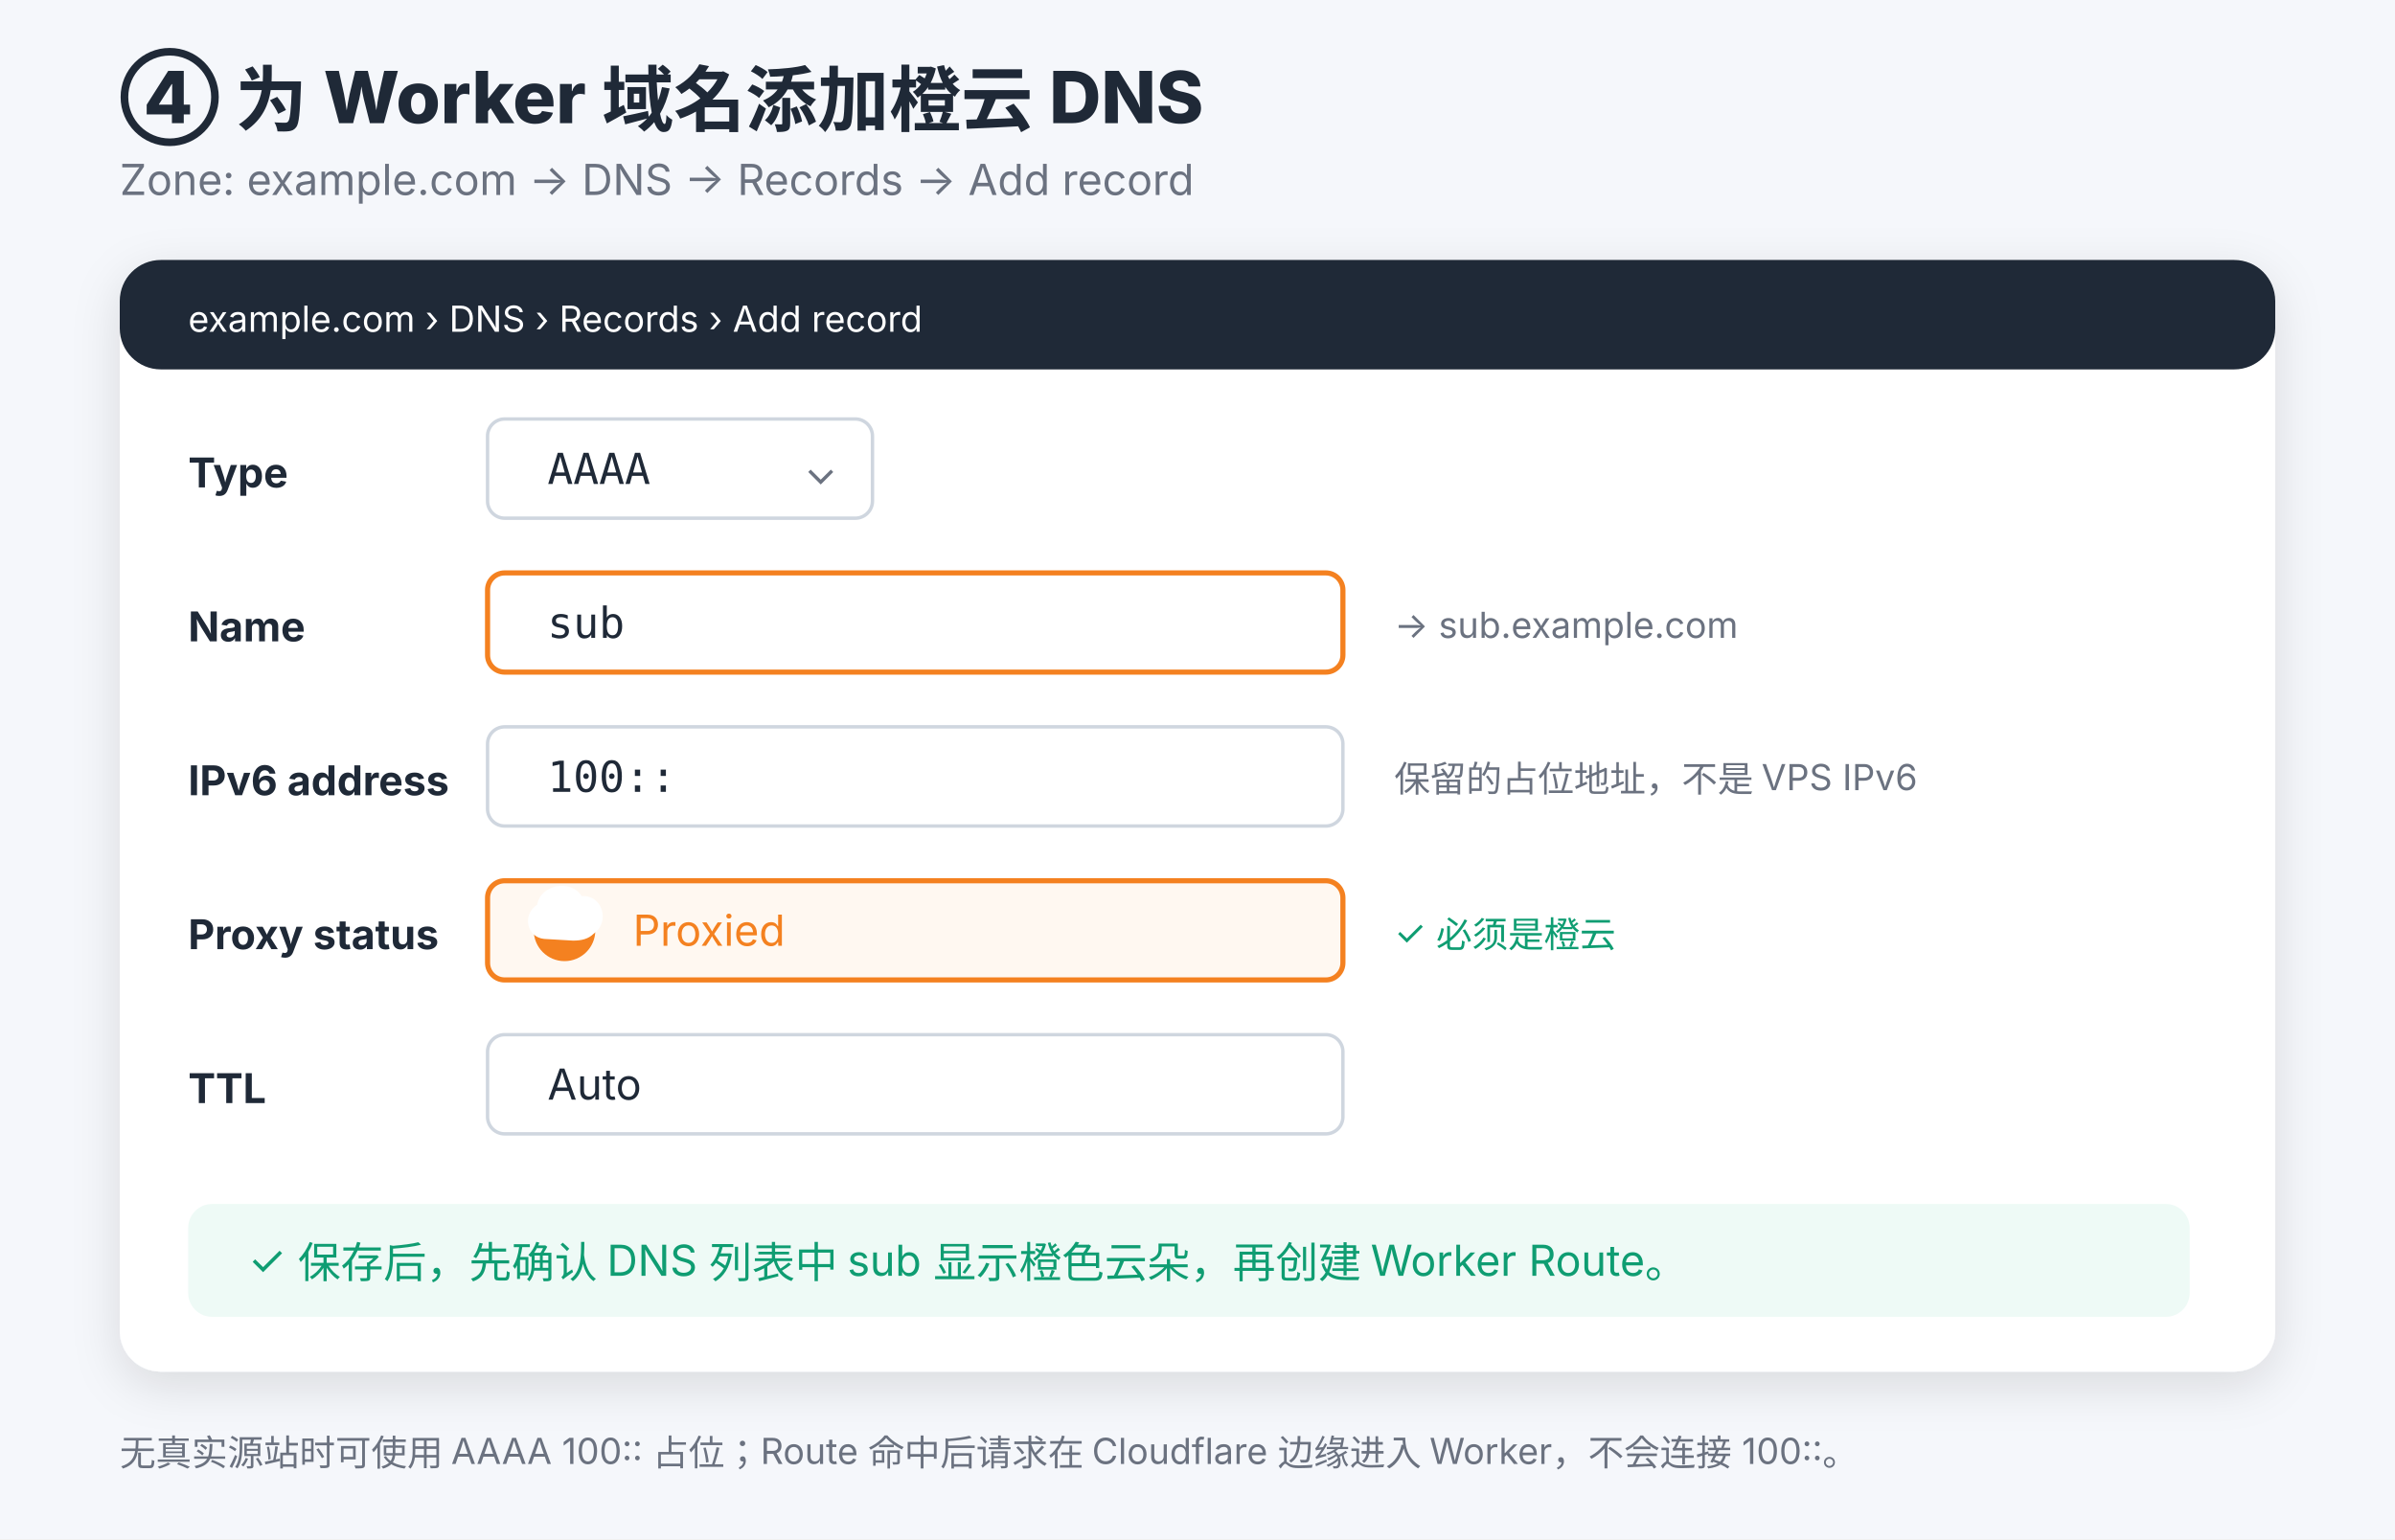
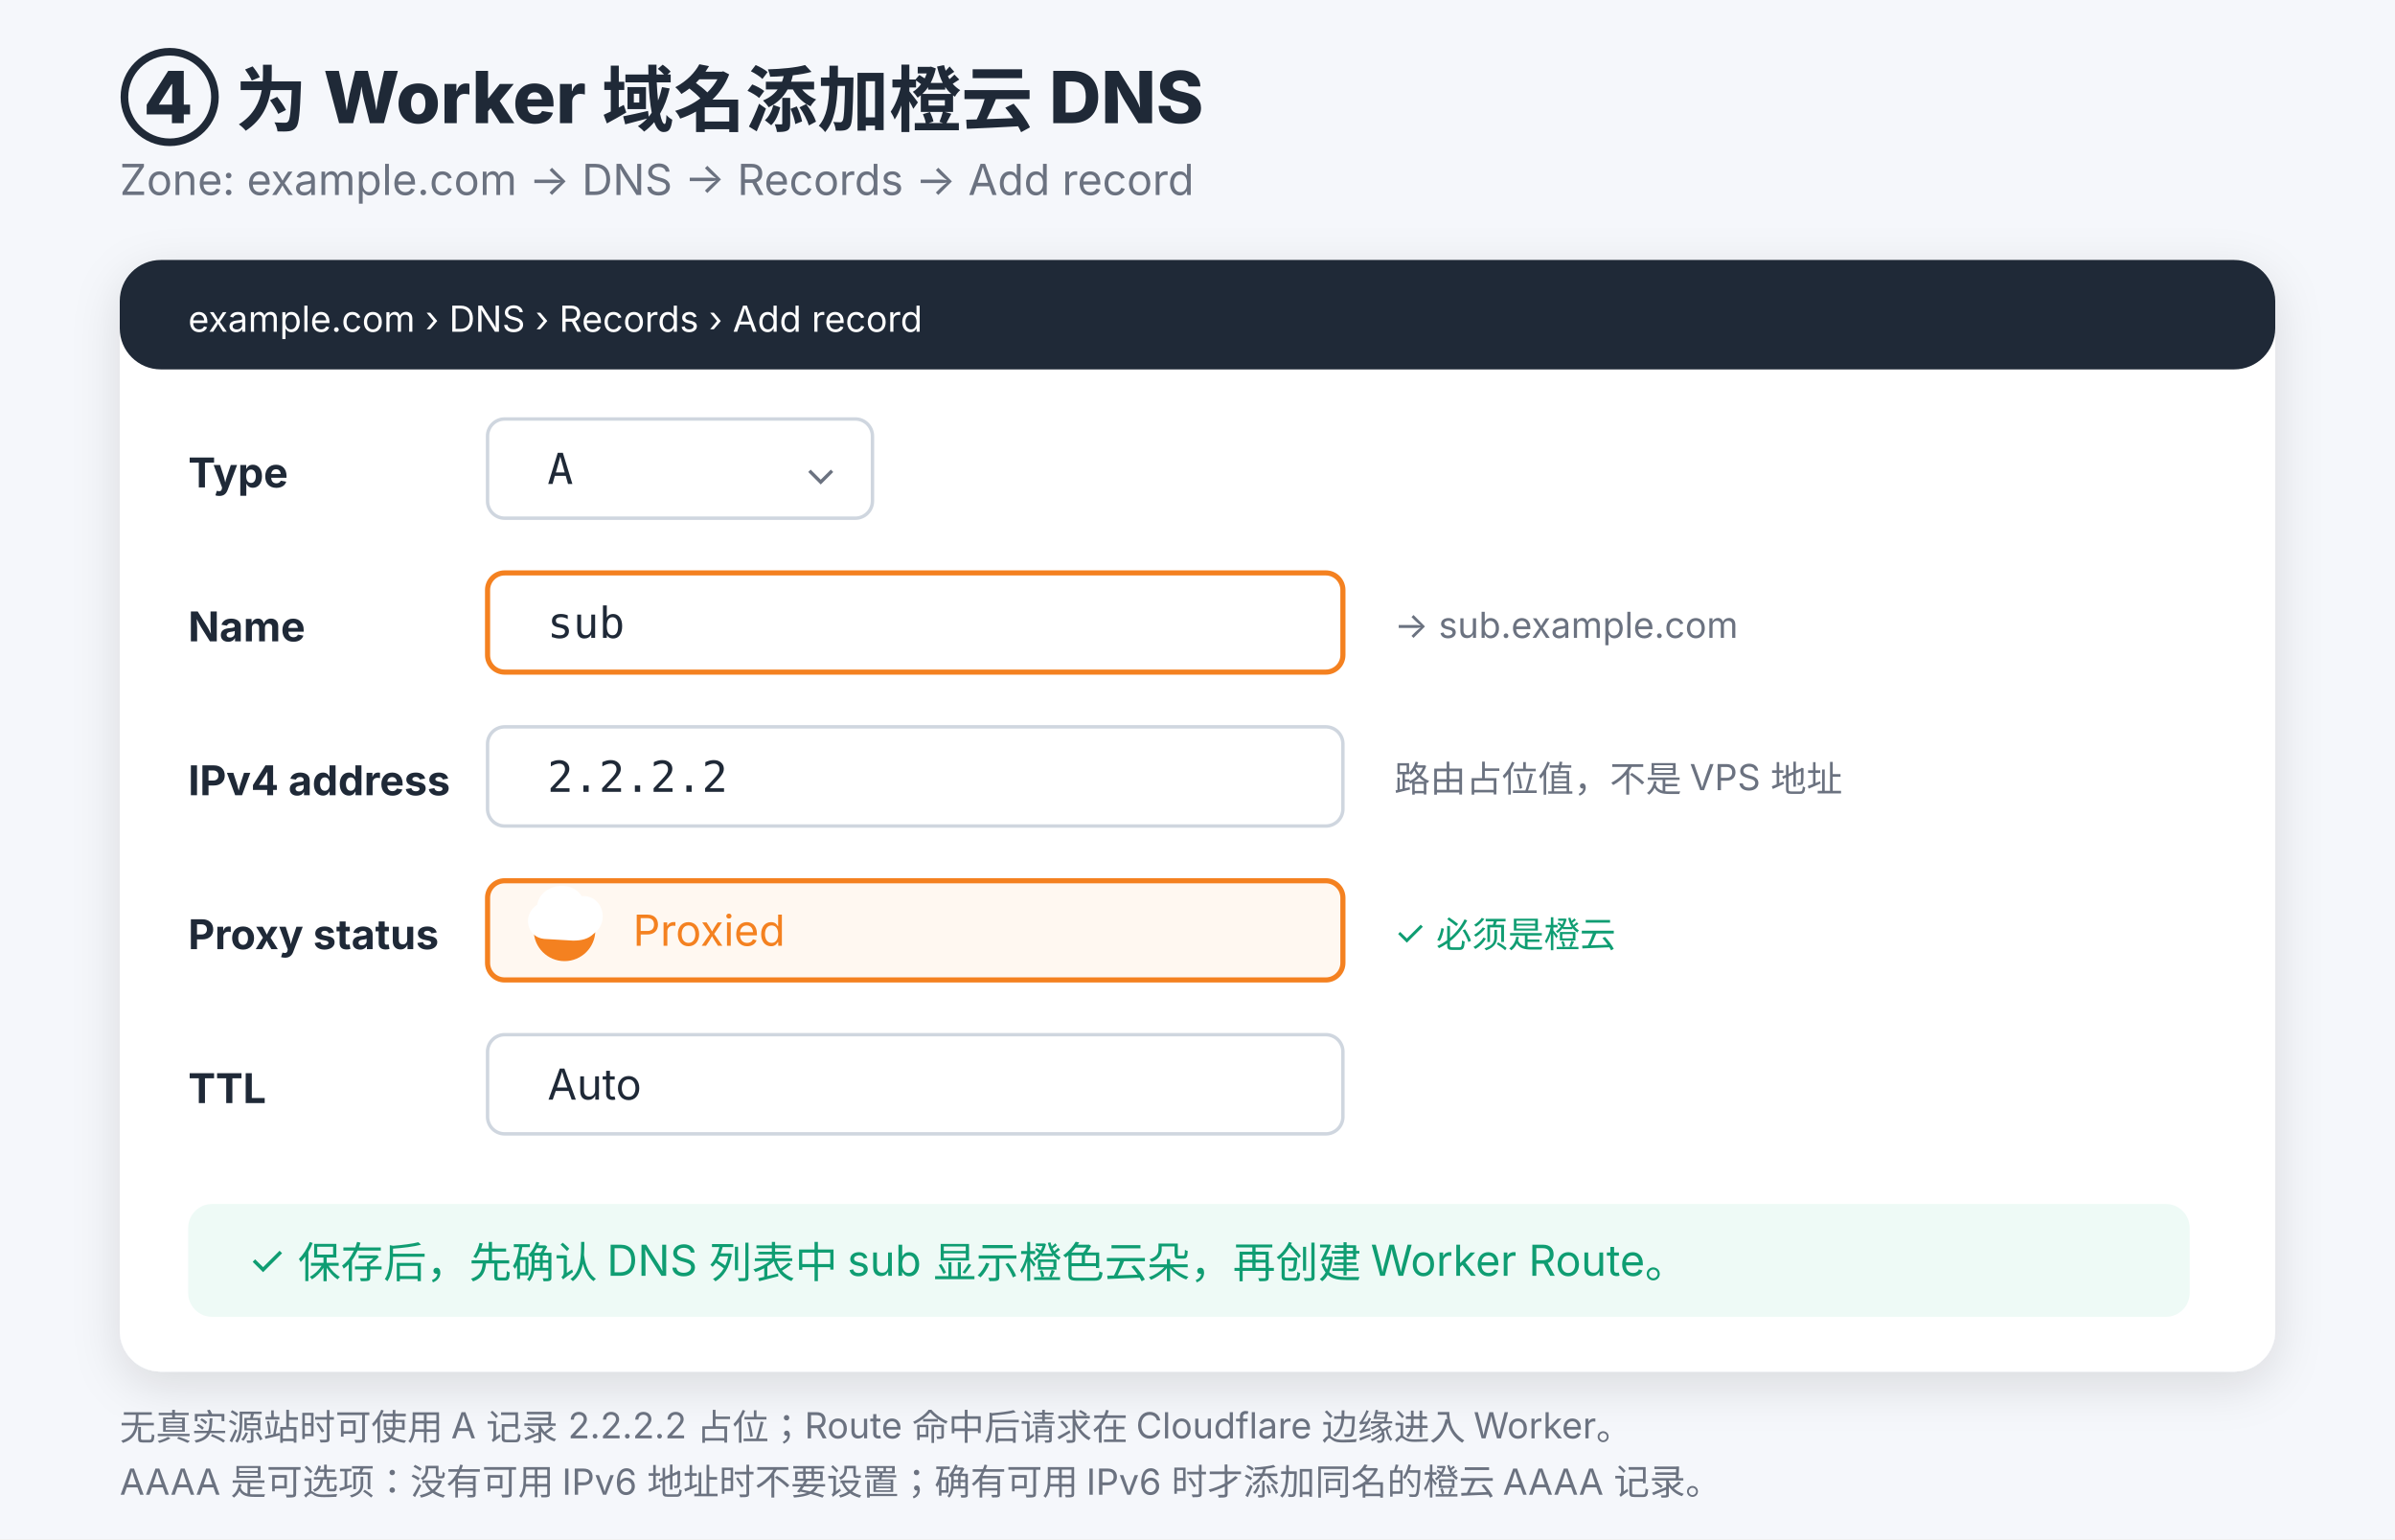
<svg xmlns="http://www.w3.org/2000/svg" width="1400" height="900" viewBox="0 0 1400 900" role="img" aria-labelledby="title desc">
  <defs>
    <filter id="shadow" x="-20%" y="-20%" width="140%" height="140%">
      <feDropShadow dx="0" dy="8" stdDeviation="14" flood-opacity=".12" />
    </filter>
    <style>
      text{font-family:-apple-system,BlinkMacSystemFont,"Segoe UI","PingFang SC","Microsoft YaHei",sans-serif;fill:#1f2937}.small{font-size:21px}.body{font-size:25px}.label{font-size:24px;font-weight:680}.title{font-size:42px;font-weight:760}.muted{fill:#6b7280}.orange{fill:#f48120}.green{fill:#0f9d72}.mono{font-family:ui-monospace,SFMono-Regular,Menlo,monospace}
    </style>
  </defs>
  <rect width="1400" height="900" fill="#f5f7fb" />
  <text x="70" y="72" class="title">④ 为 Worker 域名添加橙云 DNS</text>
  <text x="70" y="114" class="body muted">Zone: example.com → DNS → Records → Add record</text>
  <rect x="70" y="152" width="1260" height="650" rx="24" fill="#fff" filter="url(#shadow)" />
  <rect x="70" y="152" width="1260" height="64" rx="24" fill="#1f2937" />
  <text x="110" y="194" class="small" style="fill:#fff">example.com  ›  DNS  ›  Records  ›  Add record</text>
  <text x="110" y="285" class="label">Type</text>
  <rect x="285" y="245" width="225" height="58" rx="10" fill="#fff" stroke="#cfd6df" stroke-width="2" />
-   <text x="320" y="283" class="body mono">AAAA</text>
+   <text x="320" y="283" class="body mono">A</text>
  <text x="470" y="283" class="body muted">⌄</text>
  <text x="110" y="375" class="label">Name</text>
  <rect x="285" y="335" width="500" height="58" rx="10" fill="#fff" stroke="#f48120" stroke-width="3" />
  <text x="320" y="373" class="body mono">sub</text>
  <text x="815" y="373" class="small muted">→ sub.example.com</text>
-   <text x="110" y="465" class="label">IPv6 address</text>
+   <text x="110" y="465" class="label">IPv4 address</text>
  <rect x="285" y="425" width="500" height="58" rx="10" fill="#fff" stroke="#cfd6df" stroke-width="2" />
-   <text x="320" y="463" class="body mono">100::</text>
-   <text x="815" y="463" class="small muted">保留的占位地址，不是 VPS IPv6</text>
+   <text x="320" y="463" class="body mono">2.2.2.2</text>
+   <text x="815" y="463" class="small muted">路由占位值，不是 VPS 地址</text>
  <text x="110" y="555" class="label">Proxy status</text>
  <rect x="285" y="515" width="500" height="58" rx="10" fill="#fff8f1" stroke="#f48120" stroke-width="3" />
  <circle cx="330" cy="544" r="18" fill="#f48120" />
  <path d="M318 549c-10-1-13-14-4-20 2-12 20-15 26-5 12-1 17 15 7 22-3 3-7 4-12 4z" fill="#fff" />
  <text x="370" y="553" class="body orange">Proxied</text>
  <text x="815" y="553" class="small green">✓ 必须是橙云</text>
  <text x="110" y="645" class="label">TTL</text>
  <rect x="285" y="605" width="500" height="58" rx="10" fill="#fff" stroke="#cfd6df" stroke-width="2" />
  <text x="320" y="643" class="body">Auto</text>
  <rect x="110" y="704" width="1170" height="66" rx="14" fill="#eefaf6" />
  <text x="145" y="746" class="body green">✓ 保存后，先确认 DNS 列表中 sub 显示橙色云朵，再创建 Worker Route。</text>
-   <text x="70" y="857" class="small muted">无真实源站时可使用 AAAA 100:: 占位；Route 命中后请求在 Cloudflare 边缘进入 Worker，不会连接 100::。</text>
+   <text x="70" y="842" class="small muted">无真实源站时可使用 A 记录 2.2.2.2 占位；Route 命中后请求在 Cloudflare 边缘进入 Worker。</text>
+   <text x="70" y="874" class="small muted">AAAA 是可选项：没有可用 IPv6 地址时不要设置；确有可用 IPv6 时才添加同名的橙云 AAAA 记录。</text>
</svg>
